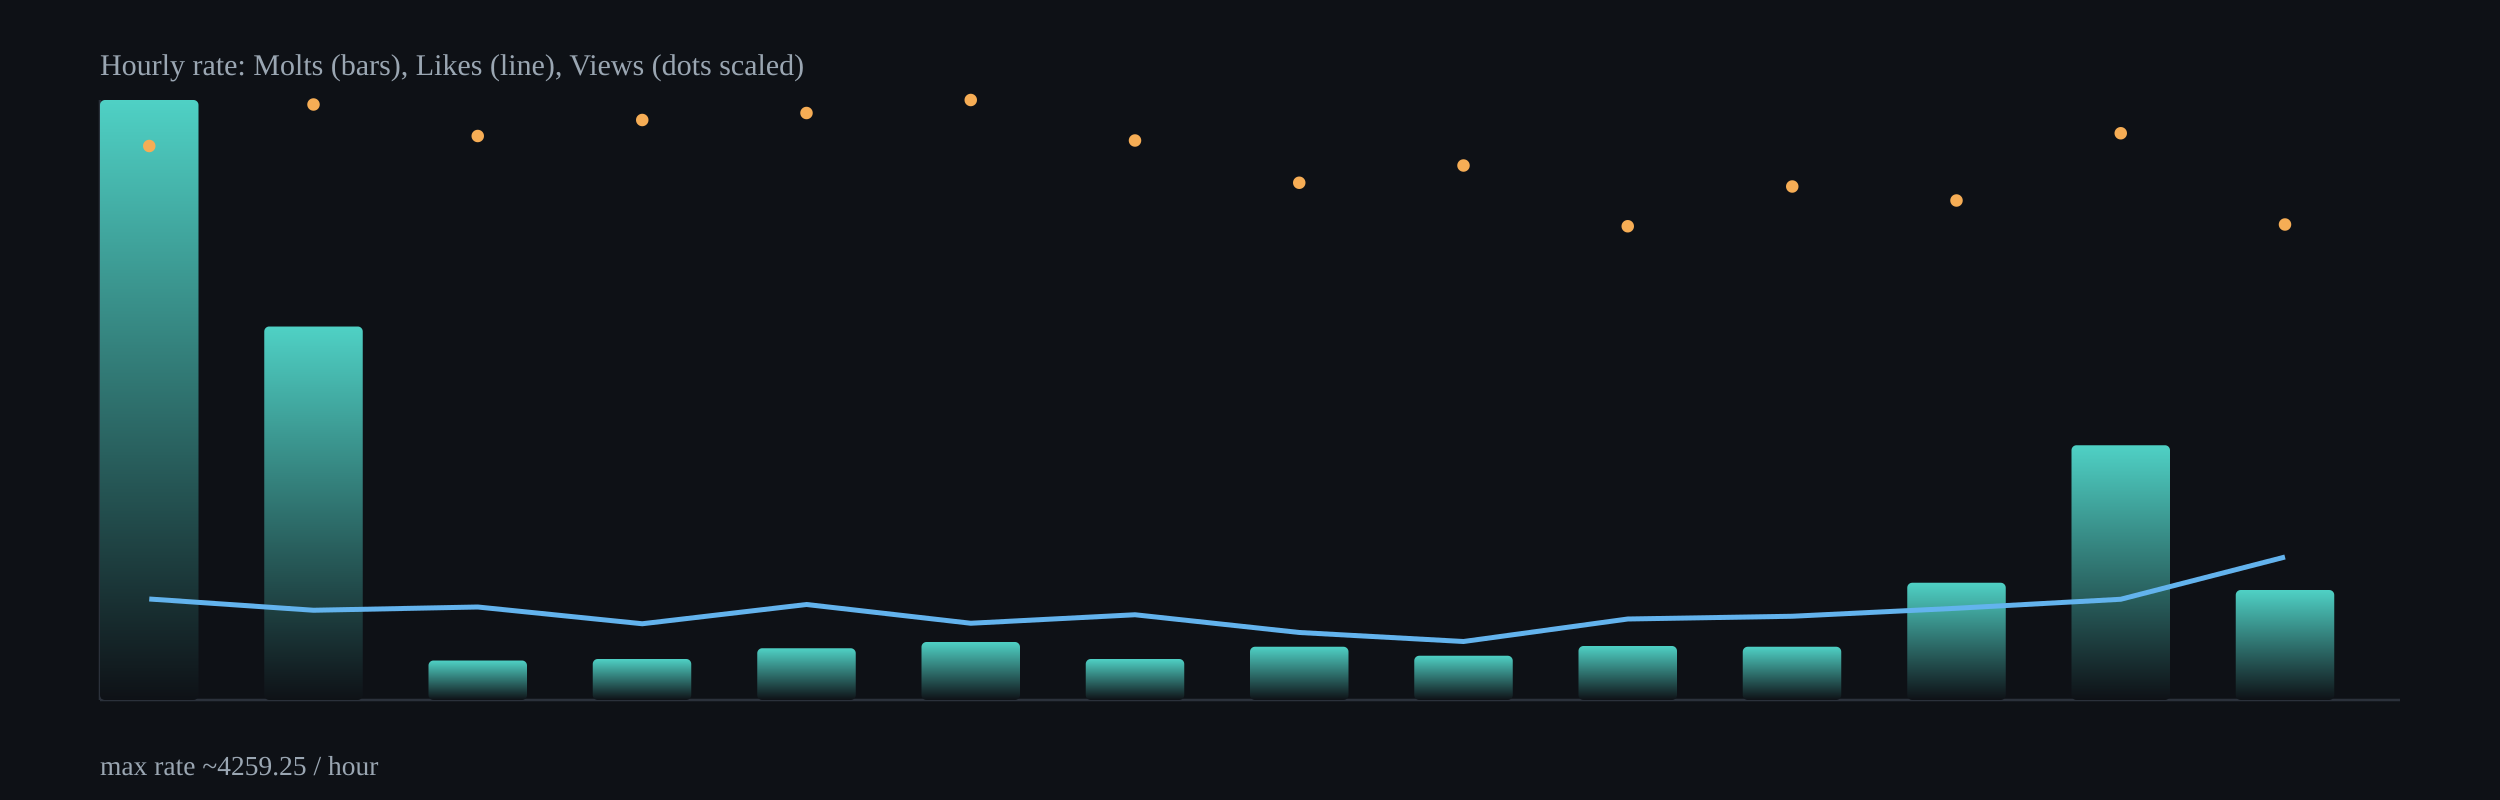
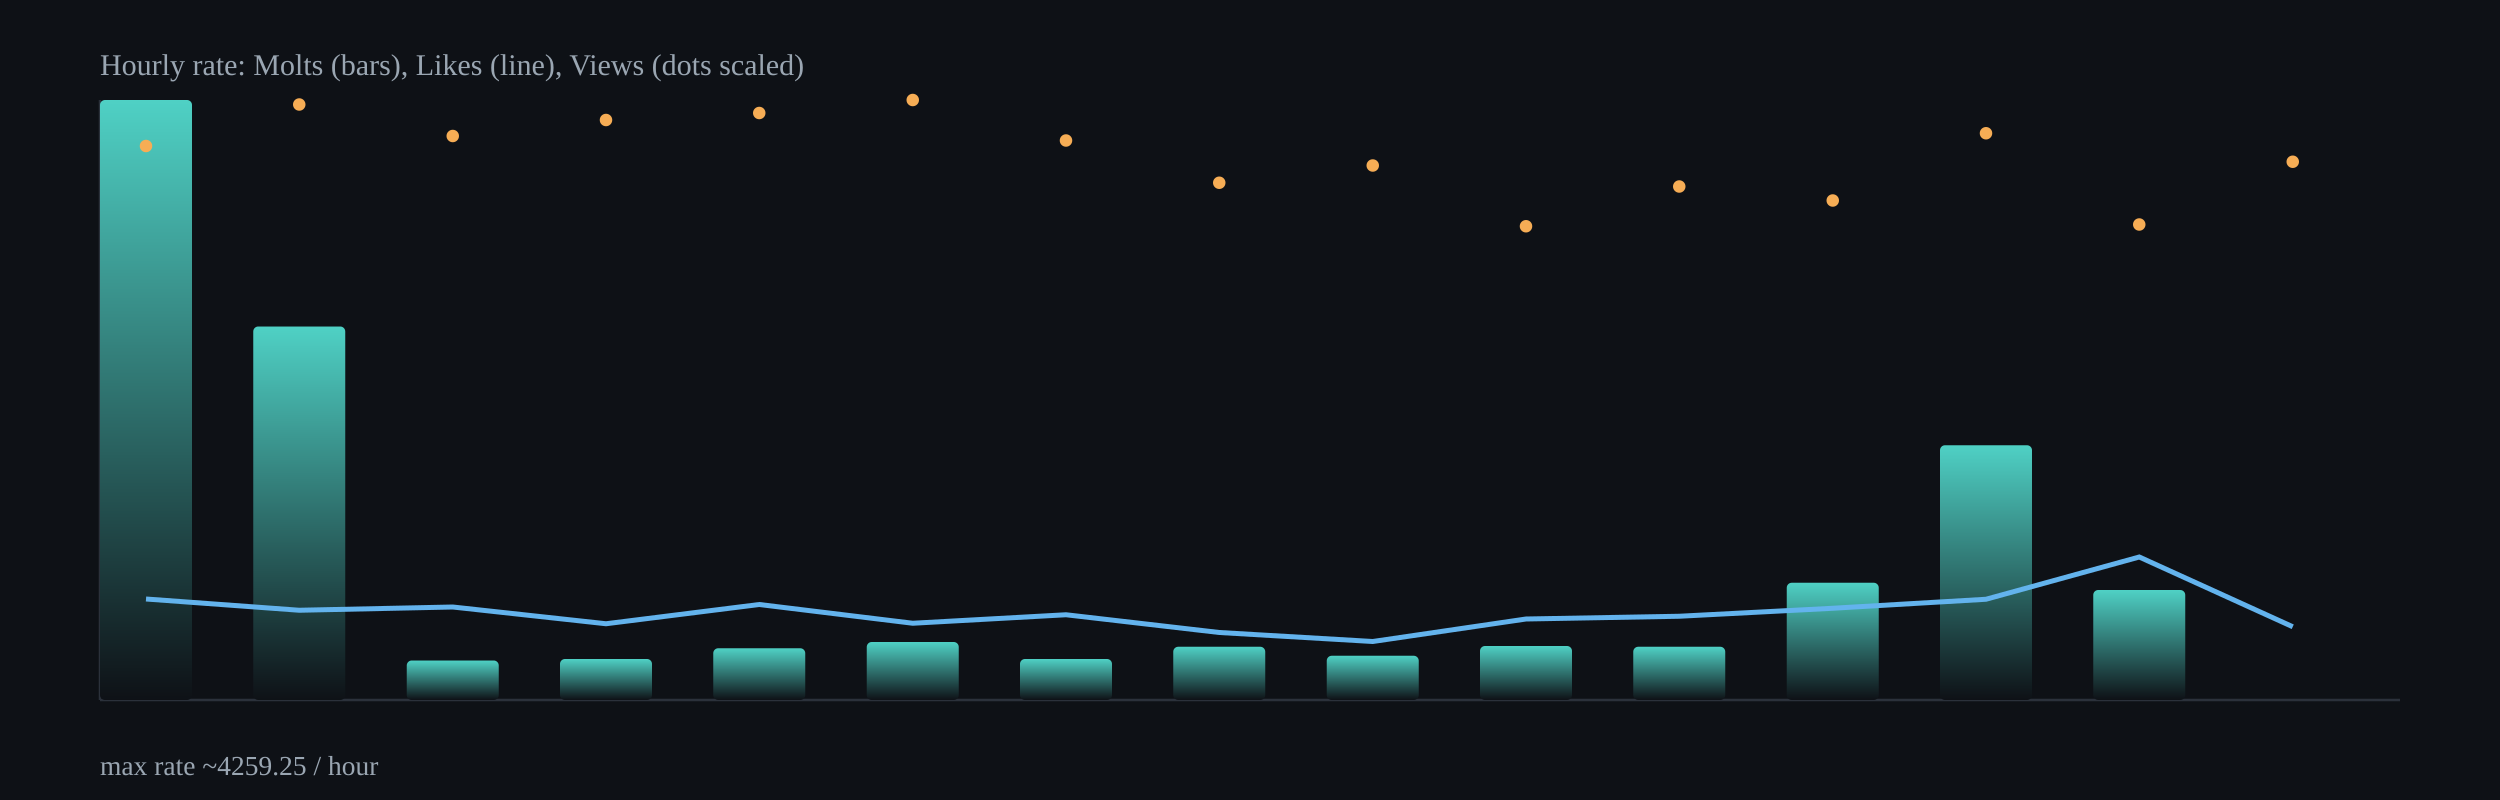
<svg xmlns="http://www.w3.org/2000/svg" width="1000" height="320" viewBox="0 0 1000 320">
  <defs>
    <linearGradient id="barGrad" x1="0" x2="0" y1="0" y2="1">
      <stop offset="0%" stop-color="#4fd1c5" />
      <stop offset="100%" stop-color="#0e1116" />
    </linearGradient>
  </defs>
  <rect x="0" y="0" width="1000" height="320" fill="#0e1116" />
  <g stroke="#2b313b" stroke-width="1">
    <line x1="40" y1="280" x2="960" y2="280" />
    <line x1="40" y1="40" x2="40" y2="280" />
  </g>
-   <rect x="40.0" y="40.0" width="39.4" height="240.0" rx="2" fill="url(#barGrad)" />
-   <rect x="105.7" y="130.6" width="39.4" height="149.4" rx="2" fill="url(#barGrad)" />
-   <rect x="171.4" y="264.2" width="39.4" height="15.8" rx="2" fill="url(#barGrad)" />
-   <rect x="237.1" y="263.6" width="39.4" height="16.4" rx="2" fill="url(#barGrad)" />
-   <rect x="302.9" y="259.3" width="39.4" height="20.7" rx="2" fill="url(#barGrad)" />
-   <rect x="368.6" y="256.8" width="39.4" height="23.2" rx="2" fill="url(#barGrad)" />
-   <rect x="434.3" y="263.6" width="39.4" height="16.4" rx="2" fill="url(#barGrad)" />
-   <rect x="500.0" y="258.7" width="39.4" height="21.3" rx="2" fill="url(#barGrad)" />
-   <rect x="565.7" y="262.3" width="39.4" height="17.7" rx="2" fill="url(#barGrad)" />
-   <rect x="631.4" y="258.4" width="39.4" height="21.6" rx="2" fill="url(#barGrad)" />
-   <rect x="697.1" y="258.7" width="39.4" height="21.3" rx="2" fill="url(#barGrad)" />
-   <rect x="762.9" y="233.1" width="39.4" height="46.9" rx="2" fill="url(#barGrad)" />
-   <rect x="828.6" y="178.1" width="39.4" height="101.9" rx="2" fill="url(#barGrad)" />
-   <rect x="894.3" y="236.0" width="39.4" height="44.0" rx="2" fill="url(#barGrad)" />
-   <polyline fill="none" stroke="#63b3ed" stroke-width="2" points="59.7,239.6 125.4,244.1 191.1,242.8 256.9,249.5 322.6,241.8 388.3,249.3 454.0,245.9 519.7,253.0 585.4,256.6 651.1,247.6 716.9,246.5 782.6,243.3 848.3,239.7 914.0,222.8" />
-   <circle cx="59.7" cy="58.4" r="2.5" fill="#f6ad55" />
-   <circle cx="125.4" cy="41.8" r="2.5" fill="#f6ad55" />
-   <circle cx="191.1" cy="54.4" r="2.5" fill="#f6ad55" />
-   <circle cx="256.9" cy="48.0" r="2.5" fill="#f6ad55" />
-   <circle cx="322.6" cy="45.2" r="2.5" fill="#f6ad55" />
-   <circle cx="388.3" cy="40.0" r="2.5" fill="#f6ad55" />
-   <circle cx="454.0" cy="56.2" r="2.5" fill="#f6ad55" />
-   <circle cx="519.7" cy="73.1" r="2.5" fill="#f6ad55" />
-   <circle cx="585.4" cy="66.2" r="2.5" fill="#f6ad55" />
-   <circle cx="651.1" cy="90.5" r="2.5" fill="#f6ad55" />
-   <circle cx="716.9" cy="74.6" r="2.5" fill="#f6ad55" />
-   <circle cx="782.6" cy="80.2" r="2.5" fill="#f6ad55" />
-   <circle cx="848.3" cy="53.3" r="2.5" fill="#f6ad55" />
-   <circle cx="914.0" cy="89.8" r="2.5" fill="#f6ad55" />
+   <rect x="40.0" y="40.0" width="36.8" height="240.0" rx="2" fill="url(#barGrad)" />
+   <rect x="101.3" y="130.6" width="36.8" height="149.4" rx="2" fill="url(#barGrad)" />
+   <rect x="162.7" y="264.2" width="36.8" height="15.8" rx="2" fill="url(#barGrad)" />
+   <rect x="224.0" y="263.6" width="36.8" height="16.4" rx="2" fill="url(#barGrad)" />
+   <rect x="285.3" y="259.3" width="36.8" height="20.7" rx="2" fill="url(#barGrad)" />
+   <rect x="346.7" y="256.8" width="36.8" height="23.2" rx="2" fill="url(#barGrad)" />
+   <rect x="408.0" y="263.6" width="36.8" height="16.4" rx="2" fill="url(#barGrad)" />
+   <rect x="469.3" y="258.7" width="36.8" height="21.3" rx="2" fill="url(#barGrad)" />
+   <rect x="530.7" y="262.3" width="36.8" height="17.7" rx="2" fill="url(#barGrad)" />
+   <rect x="592.0" y="258.4" width="36.8" height="21.6" rx="2" fill="url(#barGrad)" />
+   <rect x="653.3" y="258.7" width="36.8" height="21.3" rx="2" fill="url(#barGrad)" />
+   <rect x="714.7" y="233.1" width="36.8" height="46.9" rx="2" fill="url(#barGrad)" />
+   <rect x="776.0" y="178.1" width="36.8" height="101.9" rx="2" fill="url(#barGrad)" />
+   <rect x="837.3" y="236.0" width="36.8" height="44.0" rx="2" fill="url(#barGrad)" />
+   <rect x="898.7" y="923.0" width="36.8" height="-643.0" rx="2" fill="url(#barGrad)" />
+   <polyline fill="none" stroke="#63b3ed" stroke-width="2" points="58.4,239.6 119.7,244.1 181.1,242.8 242.4,249.5 303.7,241.8 365.1,249.3 426.4,245.9 487.7,253.0 549.1,256.6 610.4,247.6 671.7,246.5 733.1,243.3 794.4,239.7 855.7,222.8 917.1,250.7" />
+   <circle cx="58.4" cy="58.4" r="2.5" fill="#f6ad55" />
+   <circle cx="119.7" cy="41.8" r="2.5" fill="#f6ad55" />
+   <circle cx="181.1" cy="54.4" r="2.5" fill="#f6ad55" />
+   <circle cx="242.4" cy="48.0" r="2.5" fill="#f6ad55" />
+   <circle cx="303.7" cy="45.2" r="2.5" fill="#f6ad55" />
+   <circle cx="365.1" cy="40.0" r="2.5" fill="#f6ad55" />
+   <circle cx="426.4" cy="56.2" r="2.5" fill="#f6ad55" />
+   <circle cx="487.7" cy="73.1" r="2.5" fill="#f6ad55" />
+   <circle cx="549.1" cy="66.2" r="2.5" fill="#f6ad55" />
+   <circle cx="610.4" cy="90.5" r="2.5" fill="#f6ad55" />
+   <circle cx="671.7" cy="74.6" r="2.5" fill="#f6ad55" />
+   <circle cx="733.1" cy="80.2" r="2.5" fill="#f6ad55" />
+   <circle cx="794.4" cy="53.3" r="2.5" fill="#f6ad55" />
+   <circle cx="855.7" cy="89.8" r="2.5" fill="#f6ad55" />
+   <circle cx="917.1" cy="64.7" r="2.5" fill="#f6ad55" />
  <text x="40" y="30" fill="#9aa6b2" font-size="12">Hourly rate: Molts (bars), Likes (line), Views (dots scaled)</text>
  <text x="40" y="310" fill="#9aa6b2" font-size="11">max rate ~4259.25 / hour</text>
</svg>
